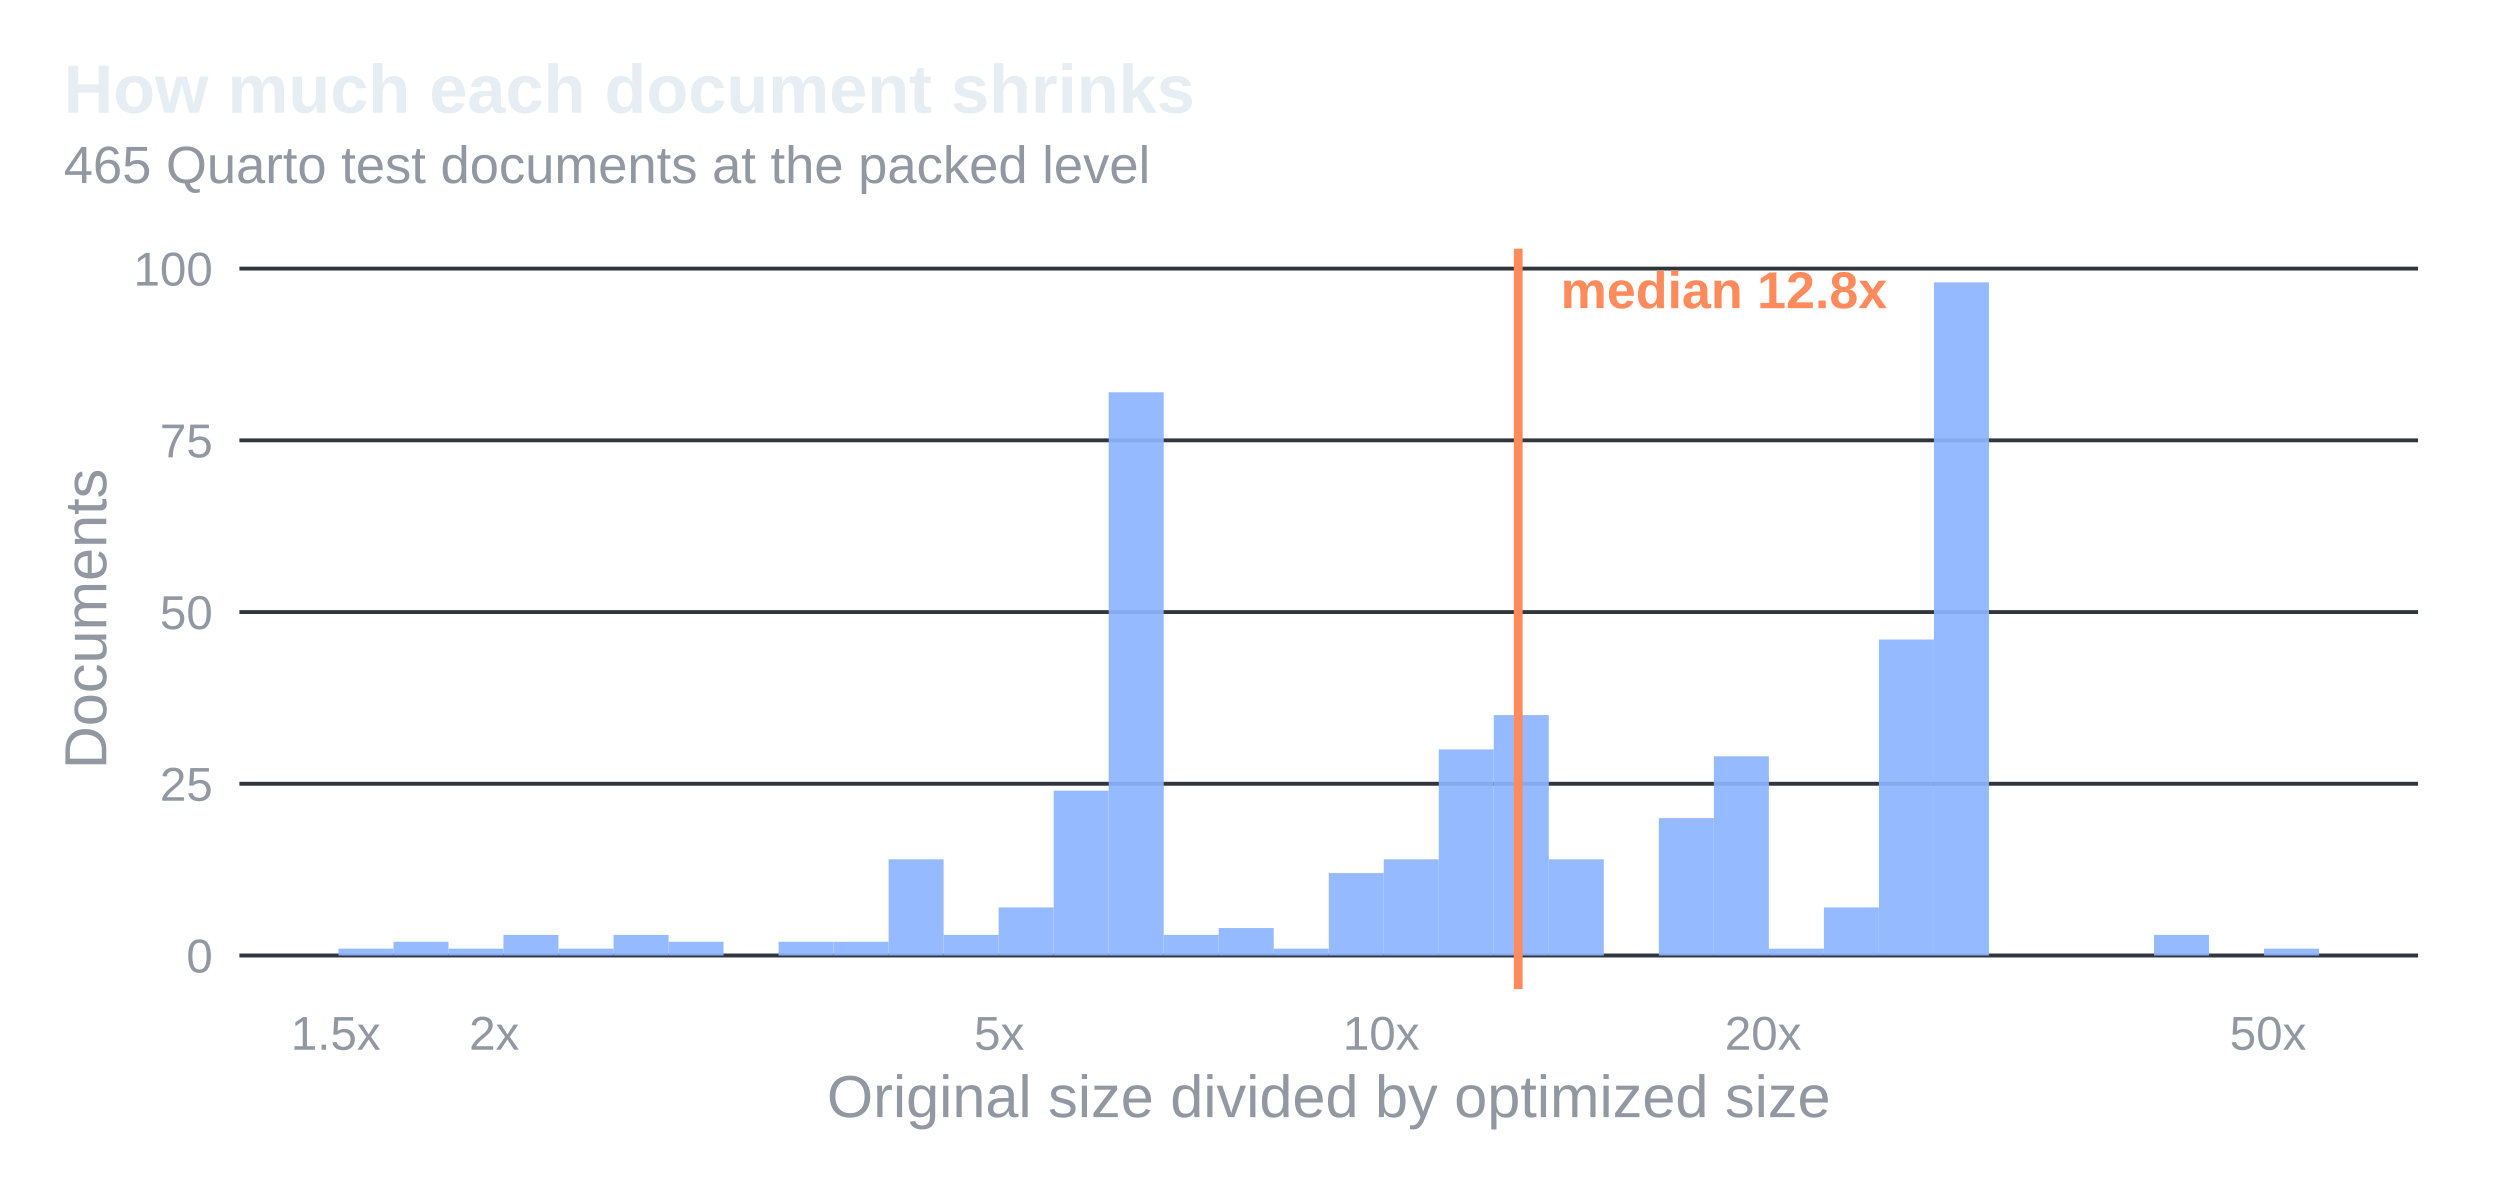
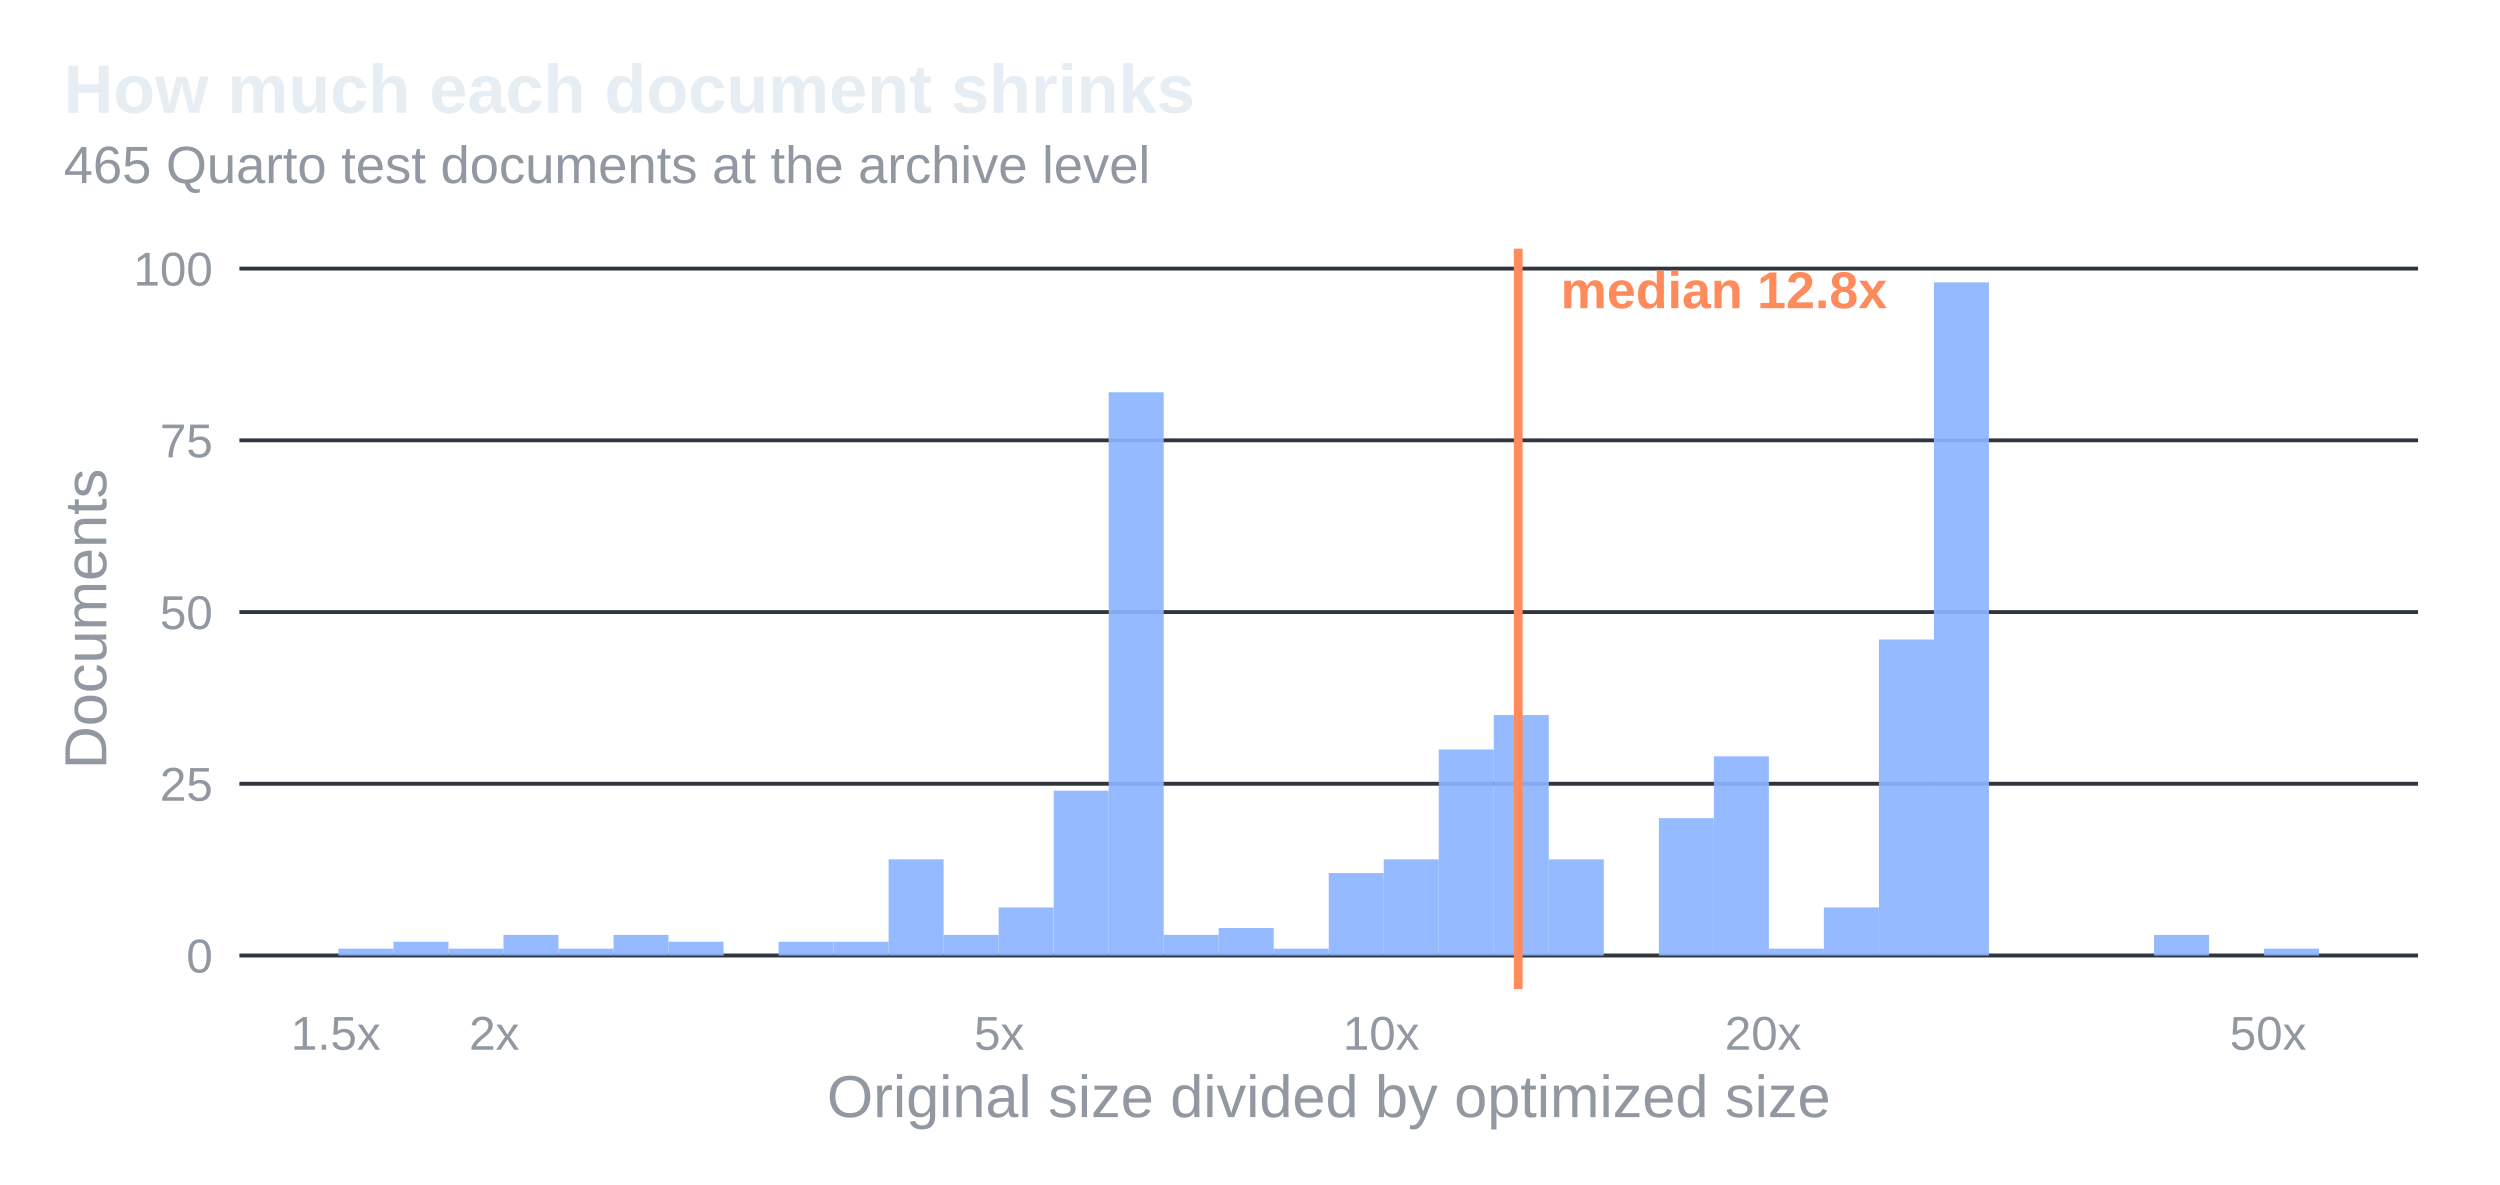
<svg xmlns="http://www.w3.org/2000/svg" width="547.20pt" height="259.20pt" viewBox="0 0 547.20 259.20">
  <g class="svglite">
    <defs>
      <style type="text/css">
    .svglite line, .svglite polyline, .svglite polygon, .svglite path, .svglite rect, .svglite circle {
      fill: none;
      stroke: #000000;
      stroke-linecap: round;
      stroke-linejoin: round;
      stroke-miterlimit: 10.00;
    }
    .svglite text {
      white-space: pre;
    }
    .svglite g.glyphgroup path {
      fill: inherit;
      stroke: none;
    }
  </style>
    </defs>
    <rect width="100%" height="100%" style="stroke: none; fill: none;" />
    <defs>
      <clipPath id="cpMC4wMHw1NDcuMjB8MC4wMHwyNTkuMjA=">
        <rect x="0.00" y="0.00" width="547.20" height="259.20" />
      </clipPath>
    </defs>
    <g clip-path="url(#cpMC4wMHw1NDcuMjB8MC4wMHwyNTkuMjA=)">
      <rect x="0" y="0.00" width="547.20" height="259.20" style="stroke-width: 1.26; stroke: none;" />
    </g>
    <defs>
      <clipPath id="cpNTIuNDB8NTI5LjI3fDU0LjQzfDIxNi41MQ==">
        <rect x="52.40" y="54.43" width="476.86" height="162.07" />
      </clipPath>
    </defs>
    <g clip-path="url(#cpNTIuNDB8NTI5LjI3fDU0LjQzfDIxNi41MQ==)">
      <rect x="52.40" y="54.43" width="476.86" height="162.07" style="stroke-width: 1.26; stroke: none;" />
      <polyline points="52.40,209.14 529.27,209.14 " style="stroke-width: 0.85; stroke: #30363D; stroke-linecap: butt;" />
      <polyline points="52.40,171.55 529.27,171.55 " style="stroke-width: 0.85; stroke: #30363D; stroke-linecap: butt;" />
      <polyline points="52.40,133.97 529.27,133.97 " style="stroke-width: 0.85; stroke: #30363D; stroke-linecap: butt;" />
      <polyline points="52.40,96.38 529.27,96.38 " style="stroke-width: 0.85; stroke: #30363D; stroke-linecap: butt;" />
      <polyline points="52.40,58.79 529.27,58.79 " style="stroke-width: 0.85; stroke: #30363D; stroke-linecap: butt;" />
      <rect x="74.08" y="207.64" width="12.04" height="1.50" style="stroke-width: 1.26; stroke: none; stroke-linecap: butt; stroke-linejoin: miter; fill: #8DB4FF; fill-opacity: 0.92;" />
      <rect x="86.12" y="206.13" width="12.04" height="3.01" style="stroke-width: 1.26; stroke: none; stroke-linecap: butt; stroke-linejoin: miter; fill: #8DB4FF; fill-opacity: 0.92;" />
      <rect x="98.16" y="207.64" width="12.04" height="1.50" style="stroke-width: 1.26; stroke: none; stroke-linecap: butt; stroke-linejoin: miter; fill: #8DB4FF; fill-opacity: 0.92;" />
      <rect x="110.20" y="204.63" width="12.04" height="4.51" style="stroke-width: 1.26; stroke: none; stroke-linecap: butt; stroke-linejoin: miter; fill: #8DB4FF; fill-opacity: 0.92;" />
      <rect x="122.25" y="207.64" width="12.04" height="1.50" style="stroke-width: 1.26; stroke: none; stroke-linecap: butt; stroke-linejoin: miter; fill: #8DB4FF; fill-opacity: 0.92;" />
      <rect x="134.29" y="204.63" width="12.04" height="4.51" style="stroke-width: 1.26; stroke: none; stroke-linecap: butt; stroke-linejoin: miter; fill: #8DB4FF; fill-opacity: 0.92;" />
      <rect x="146.33" y="206.13" width="12.04" height="3.01" style="stroke-width: 1.26; stroke: none; stroke-linecap: butt; stroke-linejoin: miter; fill: #8DB4FF; fill-opacity: 0.92;" />
      <rect x="158.37" y="209.14" width="12.04" height="0.00" style="stroke-width: 1.26; stroke: none; stroke-linecap: butt; stroke-linejoin: miter; fill: #8DB4FF; fill-opacity: 0.92;" />
      <rect x="170.41" y="206.13" width="12.04" height="3.01" style="stroke-width: 1.26; stroke: none; stroke-linecap: butt; stroke-linejoin: miter; fill: #8DB4FF; fill-opacity: 0.92;" />
      <rect x="182.46" y="206.13" width="12.04" height="3.01" style="stroke-width: 1.26; stroke: none; stroke-linecap: butt; stroke-linejoin: miter; fill: #8DB4FF; fill-opacity: 0.92;" />
      <rect x="194.50" y="188.09" width="12.04" height="21.05" style="stroke-width: 1.26; stroke: none; stroke-linecap: butt; stroke-linejoin: miter; fill: #8DB4FF; fill-opacity: 0.92;" />
      <rect x="206.54" y="204.63" width="12.04" height="4.51" style="stroke-width: 1.26; stroke: none; stroke-linecap: butt; stroke-linejoin: miter; fill: #8DB4FF; fill-opacity: 0.92;" />
      <rect x="218.58" y="198.62" width="12.04" height="10.52" style="stroke-width: 1.26; stroke: none; stroke-linecap: butt; stroke-linejoin: miter; fill: #8DB4FF; fill-opacity: 0.92;" />
      <rect x="230.63" y="173.06" width="12.04" height="36.08" style="stroke-width: 1.26; stroke: none; stroke-linecap: butt; stroke-linejoin: miter; fill: #8DB4FF; fill-opacity: 0.92;" />
      <rect x="242.67" y="85.86" width="12.04" height="123.28" style="stroke-width: 1.26; stroke: none; stroke-linecap: butt; stroke-linejoin: miter; fill: #8DB4FF; fill-opacity: 0.92;" />
      <rect x="254.71" y="204.63" width="12.04" height="4.51" style="stroke-width: 1.26; stroke: none; stroke-linecap: butt; stroke-linejoin: miter; fill: #8DB4FF; fill-opacity: 0.92;" />
      <rect x="266.75" y="203.13" width="12.04" height="6.01" style="stroke-width: 1.26; stroke: none; stroke-linecap: butt; stroke-linejoin: miter; fill: #8DB4FF; fill-opacity: 0.92;" />
      <rect x="278.79" y="207.64" width="12.04" height="1.50" style="stroke-width: 1.26; stroke: none; stroke-linecap: butt; stroke-linejoin: miter; fill: #8DB4FF; fill-opacity: 0.92;" />
      <rect x="290.84" y="191.10" width="12.04" height="18.04" style="stroke-width: 1.26; stroke: none; stroke-linecap: butt; stroke-linejoin: miter; fill: #8DB4FF; fill-opacity: 0.92;" />
      <rect x="302.88" y="188.09" width="12.04" height="21.05" style="stroke-width: 1.26; stroke: none; stroke-linecap: butt; stroke-linejoin: miter; fill: #8DB4FF; fill-opacity: 0.92;" />
      <rect x="314.92" y="164.04" width="12.04" height="45.10" style="stroke-width: 1.26; stroke: none; stroke-linecap: butt; stroke-linejoin: miter; fill: #8DB4FF; fill-opacity: 0.92;" />
      <rect x="326.96" y="156.52" width="12.04" height="52.62" style="stroke-width: 1.26; stroke: none; stroke-linecap: butt; stroke-linejoin: miter; fill: #8DB4FF; fill-opacity: 0.92;" />
      <rect x="339.00" y="188.09" width="12.04" height="21.05" style="stroke-width: 1.26; stroke: none; stroke-linecap: butt; stroke-linejoin: miter; fill: #8DB4FF; fill-opacity: 0.92;" />
      <rect x="351.05" y="209.14" width="12.04" height="0.00" style="stroke-width: 1.26; stroke: none; stroke-linecap: butt; stroke-linejoin: miter; fill: #8DB4FF; fill-opacity: 0.92;" />
      <rect x="363.09" y="179.07" width="12.04" height="30.07" style="stroke-width: 1.26; stroke: none; stroke-linecap: butt; stroke-linejoin: miter; fill: #8DB4FF; fill-opacity: 0.92;" />
      <rect x="375.13" y="165.54" width="12.04" height="43.60" style="stroke-width: 1.26; stroke: none; stroke-linecap: butt; stroke-linejoin: miter; fill: #8DB4FF; fill-opacity: 0.92;" />
      <rect x="387.17" y="207.64" width="12.04" height="1.50" style="stroke-width: 1.26; stroke: none; stroke-linecap: butt; stroke-linejoin: miter; fill: #8DB4FF; fill-opacity: 0.92;" />
      <rect x="399.21" y="198.62" width="12.04" height="10.52" style="stroke-width: 1.26; stroke: none; stroke-linecap: butt; stroke-linejoin: miter; fill: #8DB4FF; fill-opacity: 0.92;" />
      <rect x="411.26" y="139.98" width="12.04" height="69.16" style="stroke-width: 1.26; stroke: none; stroke-linecap: butt; stroke-linejoin: miter; fill: #8DB4FF; fill-opacity: 0.92;" />
      <rect x="423.30" y="61.80" width="12.04" height="147.34" style="stroke-width: 1.26; stroke: none; stroke-linecap: butt; stroke-linejoin: miter; fill: #8DB4FF; fill-opacity: 0.92;" />
      <rect x="435.34" y="209.14" width="12.04" height="0.00" style="stroke-width: 1.26; stroke: none; stroke-linecap: butt; stroke-linejoin: miter; fill: #8DB4FF; fill-opacity: 0.92;" />
      <rect x="447.38" y="209.14" width="12.04" height="0.00" style="stroke-width: 1.26; stroke: none; stroke-linecap: butt; stroke-linejoin: miter; fill: #8DB4FF; fill-opacity: 0.92;" />
      <rect x="459.42" y="209.14" width="12.04" height="0.00" style="stroke-width: 1.26; stroke: none; stroke-linecap: butt; stroke-linejoin: miter; fill: #8DB4FF; fill-opacity: 0.92;" />
      <rect x="471.47" y="204.63" width="12.04" height="4.51" style="stroke-width: 1.26; stroke: none; stroke-linecap: butt; stroke-linejoin: miter; fill: #8DB4FF; fill-opacity: 0.92;" />
      <rect x="483.51" y="209.14" width="12.04" height="0.00" style="stroke-width: 1.26; stroke: none; stroke-linecap: butt; stroke-linejoin: miter; fill: #8DB4FF; fill-opacity: 0.92;" />
      <rect x="495.55" y="207.64" width="12.04" height="1.50" style="stroke-width: 1.26; stroke: none; stroke-linecap: butt; stroke-linejoin: miter; fill: #8DB4FF; fill-opacity: 0.92;" />
      <line x1="332.31" y1="216.51" x2="332.31" y2="54.43" style="stroke-width: 1.92; stroke: #FF8A5C; stroke-linecap: butt;" />
      <text x="341.59" y="67.46" style="font-size: 11.38px; font-weight: bold;fill: #FF8A5C; font-family: &quot;Arial&quot;;" textLength="71.45px" lengthAdjust="spacingAndGlyphs">median 12.8x</text>
    </g>
    <g clip-path="url(#cpMC4wMHw1NDcuMjB8MC4wMHwyNTkuMjA=)">
      <text x="46.57" y="212.86" text-anchor="end" style="font-size: 10.40px;fill: #9198A1; font-family: &quot;Arial&quot;;" textLength="5.78px" lengthAdjust="spacingAndGlyphs">0</text>
      <text x="46.57" y="175.27" text-anchor="end" style="font-size: 10.40px;fill: #9198A1; font-family: &quot;Arial&quot;;" textLength="11.56px" lengthAdjust="spacingAndGlyphs">25</text>
      <text x="46.57" y="137.69" text-anchor="end" style="font-size: 10.40px;fill: #9198A1; font-family: &quot;Arial&quot;;" textLength="11.56px" lengthAdjust="spacingAndGlyphs">50</text>
      <text x="46.57" y="100.10" text-anchor="end" style="font-size: 10.40px;fill: #9198A1; font-family: &quot;Arial&quot;;" textLength="11.56px" lengthAdjust="spacingAndGlyphs">75</text>
      <text x="46.57" y="62.51" text-anchor="end" style="font-size: 10.40px;fill: #9198A1; font-family: &quot;Arial&quot;;" textLength="17.34px" lengthAdjust="spacingAndGlyphs">100</text>
      <text x="73.48" y="229.77" text-anchor="middle" style="font-size: 10.40px;fill: #9198A1; font-family: &quot;Arial&quot;;" textLength="19.66px" lengthAdjust="spacingAndGlyphs">1.5x</text>
      <text x="108.18" y="229.77" text-anchor="middle" style="font-size: 10.40px;fill: #9198A1; font-family: &quot;Arial&quot;;" textLength="10.98px" lengthAdjust="spacingAndGlyphs">2x</text>
      <text x="218.70" y="229.77" text-anchor="middle" style="font-size: 10.40px;fill: #9198A1; font-family: &quot;Arial&quot;;" textLength="10.98px" lengthAdjust="spacingAndGlyphs">5x</text>
      <text x="302.31" y="229.77" text-anchor="middle" style="font-size: 10.40px;fill: #9198A1; font-family: &quot;Arial&quot;;" textLength="16.77px" lengthAdjust="spacingAndGlyphs">10x</text>
      <text x="385.91" y="229.77" text-anchor="middle" style="font-size: 10.40px;fill: #9198A1; font-family: &quot;Arial&quot;;" textLength="16.77px" lengthAdjust="spacingAndGlyphs">20x</text>
      <text x="496.43" y="229.77" text-anchor="middle" style="font-size: 10.40px;fill: #9198A1; font-family: &quot;Arial&quot;;" textLength="16.77px" lengthAdjust="spacingAndGlyphs">50x</text>
      <text x="290.84" y="244.51" text-anchor="middle" style="font-size: 13.00px;fill: #9198A1; font-family: &quot;Arial&quot;;" textLength="219.72px" lengthAdjust="spacingAndGlyphs">Original size divided by optimized size</text>
      <text transform="translate(23.26,135.47) rotate(-90)" text-anchor="middle" style="font-size: 13.00px;fill: #9198A1; font-family: &quot;Arial&quot;;" textLength="65.77px" lengthAdjust="spacingAndGlyphs">Documents</text>
-       <text x="13.95" y="40.07" style="font-size: 11.50px;fill: #9198A1; font-family: &quot;Arial&quot;;" textLength="237.61px" lengthAdjust="spacingAndGlyphs">465 Quarto test documents at the packed level</text>
+       <text x="13.95" y="40.07" style="font-size: 11.50px;fill: #9198A1; font-family: &quot;Arial&quot;;" textLength="237.61px" lengthAdjust="spacingAndGlyphs">465 Quarto test documents at the archive level</text>
      <text x="13.95" y="24.69" style="font-size: 15.00px; font-weight: bold;fill: #E6EDF3; font-family: &quot;Arial&quot;;" textLength="247.55px" lengthAdjust="spacingAndGlyphs">How much each document shrinks</text>
    </g>
  </g>
</svg>
